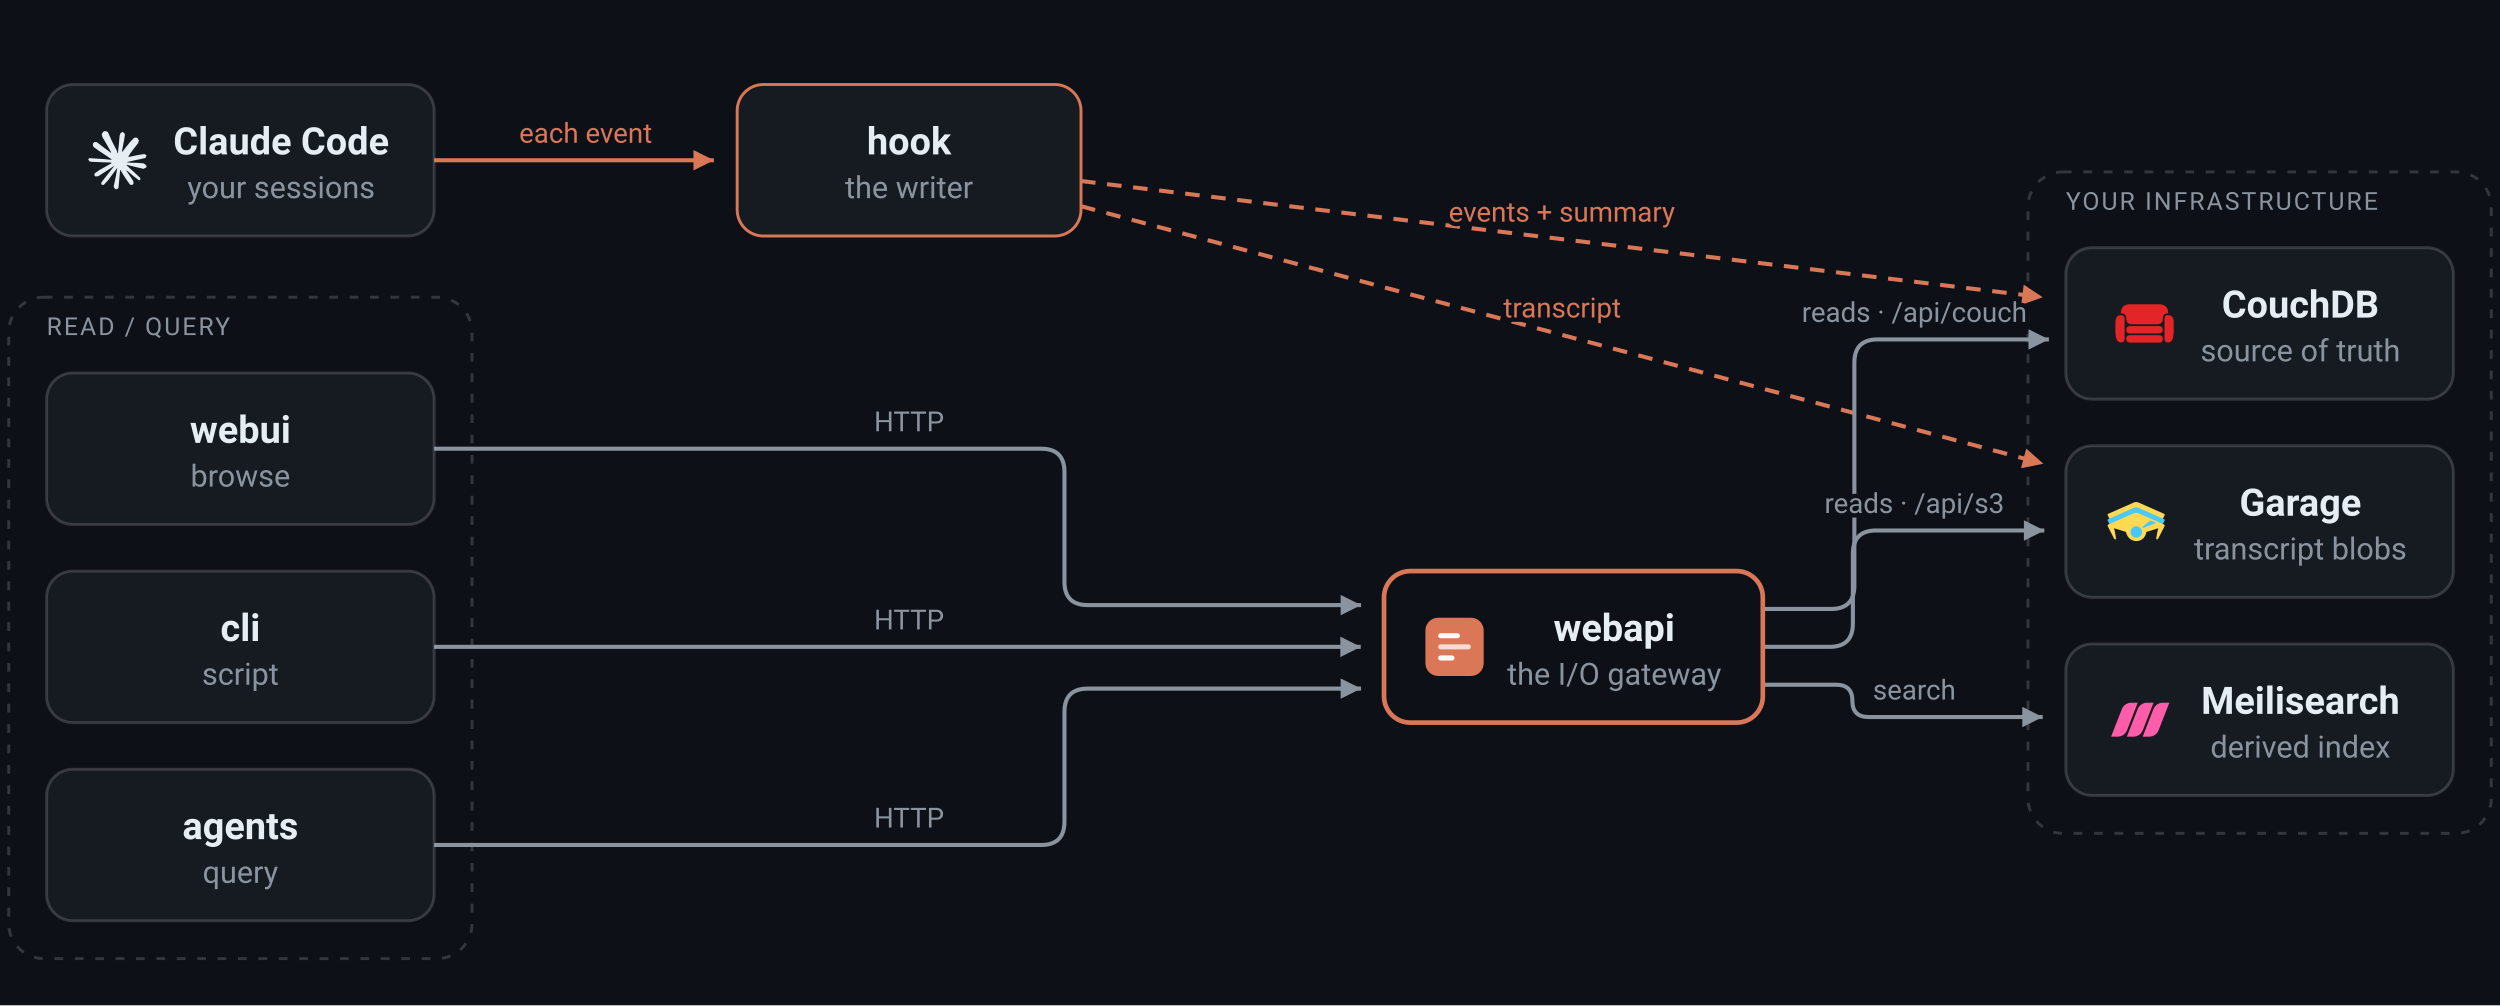
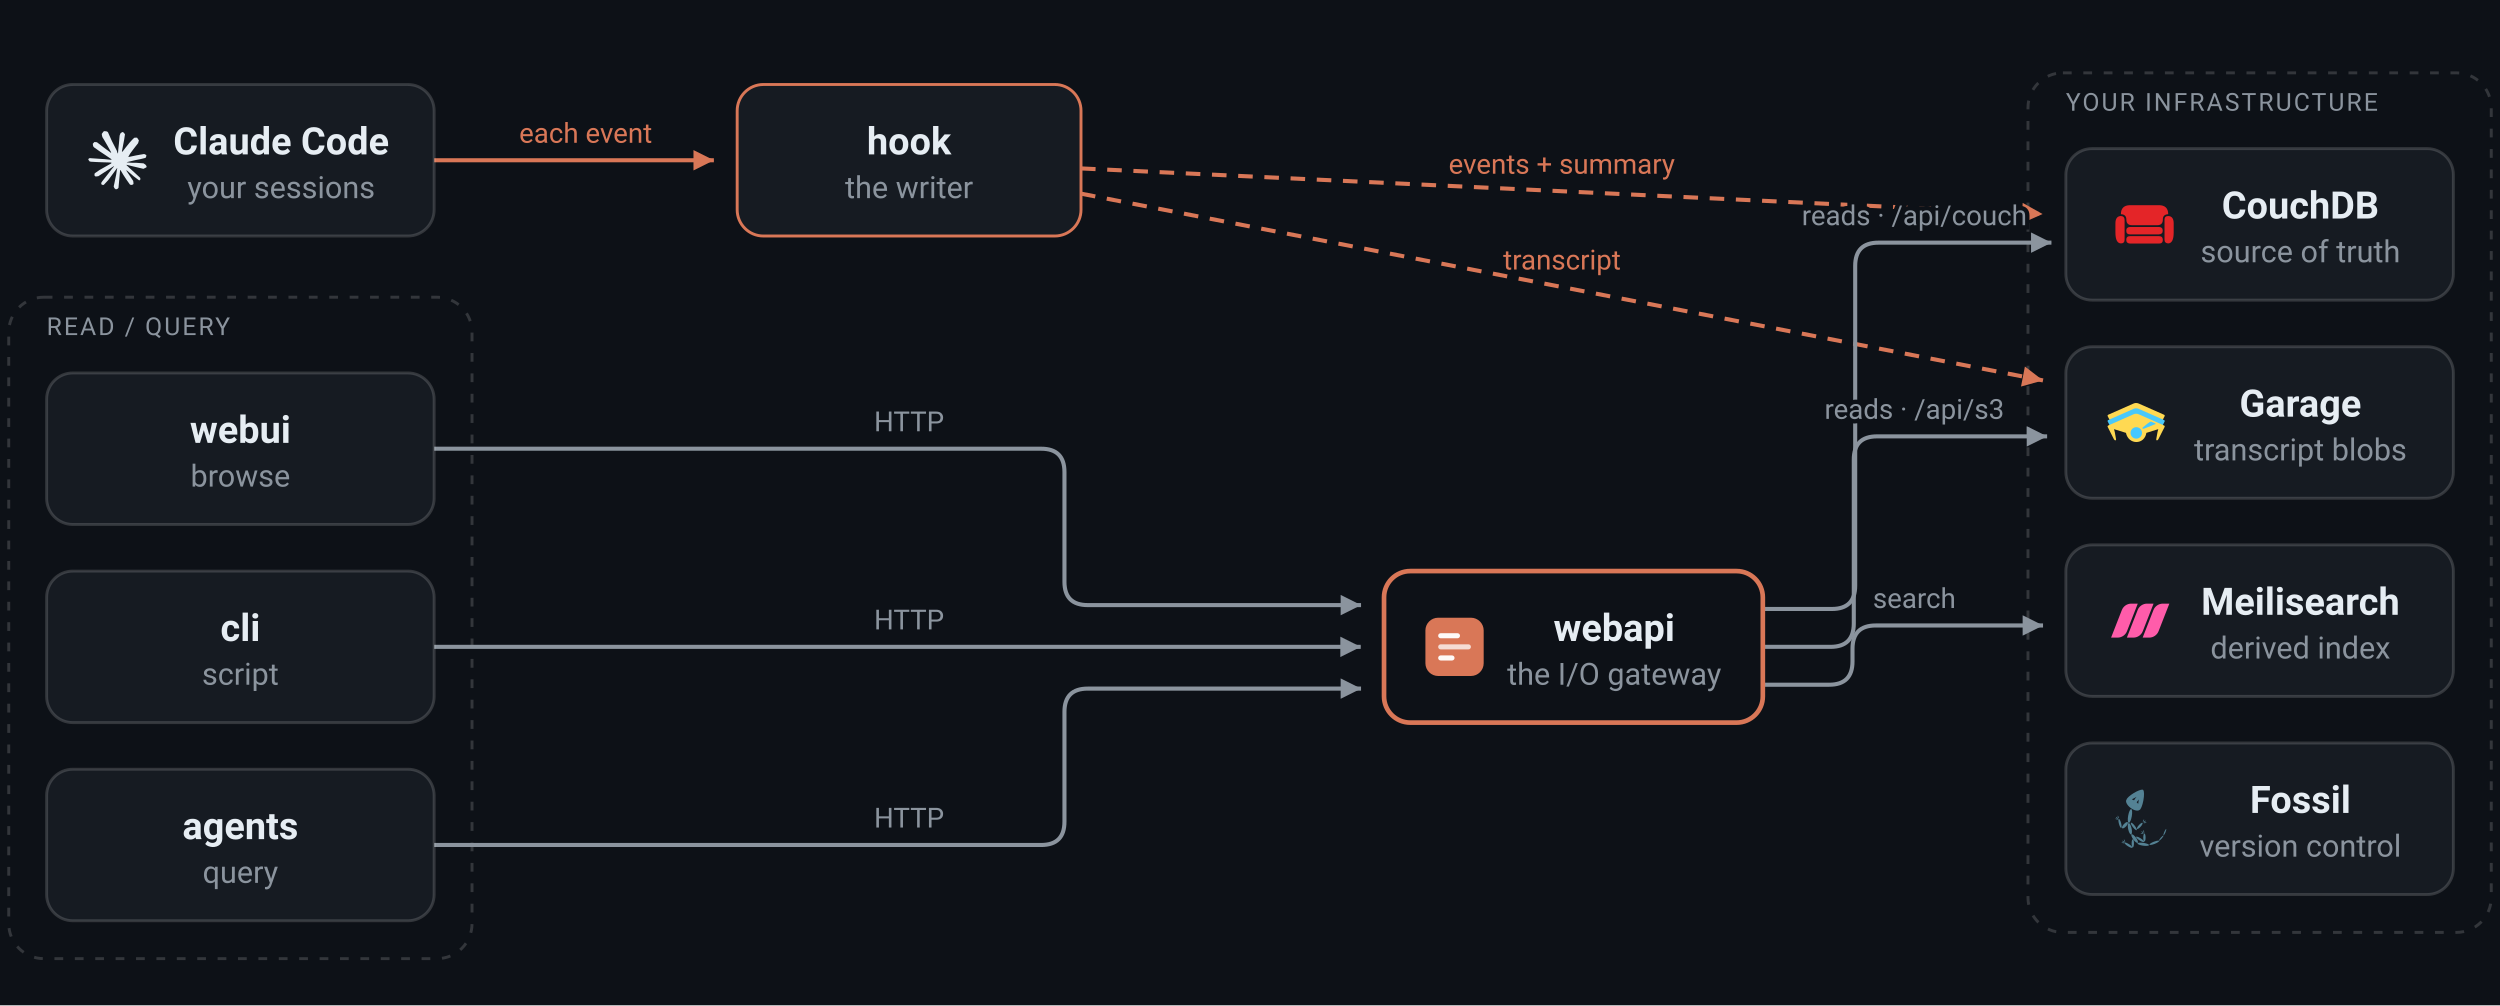
<svg xmlns="http://www.w3.org/2000/svg" viewBox="0 0 858 345" width="858" height="345" role="img" aria-labelledby="ct-title ct-desc" font-family="-apple-system, BlinkMacSystemFont, 'Segoe UI', Roboto, Helvetica, Arial, sans-serif">
  <defs>
    <marker id="ct-arrow-muted" markerUnits="userSpaceOnUse" markerWidth="7" markerHeight="7" refX="7" refY="3.5" orient="auto">
      <path d="M0 0L7 3.5L0 7z" fill="var(--ct-muted, #8b949e)" />
    </marker>
    <marker id="ct-arrow-clay" markerUnits="userSpaceOnUse" markerWidth="7" markerHeight="7" refX="7" refY="3.5" orient="auto">
      <path d="M0 0L7 3.5L0 7z" fill="var(--ct-clay, #d97757)" />
    </marker>
  </defs>
  <style>:root{--ct-bg:#0d1117;--ct-paper:#161b22;--ct-ink:#e6edf3;--ct-muted:#8b949e;--ct-border:rgba(255,255,255,.16);--ct-clay:#d97757;--ct-accentText:#d97757}</style>
  <rect x="0" y="0" width="858" height="345" fill="var(--ct-bg, #0d1117)" />
  <g>
    <rect x="3" y="102" width="159" height="227" rx="12" fill="none" stroke="var(--ct-border, rgba(255,255,255,.16))" stroke-width="1" stroke-dasharray="3 4" />
    <text x="16" y="115" font-size="8.5" letter-spacing="0.7" fill="var(--ct-muted, #8b949e)">READ / QUERY</text>
  </g>
  <g>
-     <rect x="696" y="59" width="159" height="227" rx="12" fill="none" stroke="var(--ct-border, rgba(255,255,255,.16))" stroke-width="1" stroke-dasharray="3 4" />
-     <text x="709" y="72" font-size="8.5" letter-spacing="0.7" fill="var(--ct-muted, #8b949e)">YOUR INFRASTRUCTURE</text>
+     <rect x="696" y="25" width="159" height="295" rx="12" fill="none" stroke="var(--ct-border, rgba(255,255,255,.16))" stroke-width="1" stroke-dasharray="3 4" />
+     <text x="709" y="38" font-size="8.5" letter-spacing="0.7" fill="var(--ct-muted, #8b949e)">YOUR INFRASTRUCTURE</text>
  </g>
  <g>
    <path d="M149 55H245" fill="none" stroke="var(--ct-clay, #d97757)" stroke-width="1.4" marker-end="url(#ct-arrow-clay)" />
    <text x="201" y="49" text-anchor="middle" font-size="9.5" fill="var(--ct-accentText, #d97757)" stroke="var(--ct-bg, #0d1117)" stroke-width="3" paint-order="stroke">each event</text>
  </g>
  <g>
-     <path d="M371 62.13L701.06 102.01" fill="none" stroke="var(--ct-clay, #d97757)" stroke-width="1.4" marker-end="url(#ct-arrow-clay)" stroke-dasharray="5 4" />
-     <text x="536.03" y="76.07" text-anchor="middle" font-size="9.5" fill="var(--ct-accentText, #d97757)" stroke="var(--ct-bg, #0d1117)" stroke-width="3" paint-order="stroke">events + summary</text>
+     <path d="M371 57.8L701.01 73.46" fill="none" stroke="var(--ct-clay, #d97757)" stroke-width="1.4" marker-end="url(#ct-arrow-clay)" stroke-dasharray="5 4" />
+     <text x="536" y="59.63" text-anchor="middle" font-size="9.5" fill="var(--ct-accentText, #d97757)" stroke="var(--ct-bg, #0d1117)" stroke-width="3" paint-order="stroke">events + summary</text>
  </g>
  <g>
-     <path d="M371 70.78L701.27 159.14" fill="none" stroke="var(--ct-clay, #d97757)" stroke-width="1.4" marker-end="url(#ct-arrow-clay)" stroke-dasharray="5 4" />
-     <text x="536.14" y="108.96" text-anchor="middle" font-size="9.5" fill="var(--ct-accentText, #d97757)" stroke="var(--ct-bg, #0d1117)" stroke-width="3" paint-order="stroke">transcript</text>
+     <path d="M371 66.46L701.15 130.56" fill="none" stroke="var(--ct-clay, #d97757)" stroke-width="1.4" marker-end="url(#ct-arrow-clay)" stroke-dasharray="5 4" />
+     <text x="536.07" y="92.51" text-anchor="middle" font-size="9.5" fill="var(--ct-accentText, #d97757)" stroke="var(--ct-bg, #0d1117)" stroke-width="3" paint-order="stroke">transcript</text>
  </g>
  <g>
    <path d="M149 154H357.32Q365.32 154 365.32 162V199.67Q365.32 207.67 373.32 207.67H467.11" fill="none" stroke="var(--ct-muted, #8b949e)" stroke-width="1.4" marker-end="url(#ct-arrow-muted)" />
    <text x="312" y="148" text-anchor="middle" font-size="9.5" fill="var(--ct-muted, #8b949e)" stroke="var(--ct-bg, #0d1117)" stroke-width="3" paint-order="stroke">HTTP</text>
  </g>
  <g>
    <path d="M149 222H467" fill="none" stroke="var(--ct-muted, #8b949e)" stroke-width="1.4" marker-end="url(#ct-arrow-muted)" />
    <text x="312" y="216" text-anchor="middle" font-size="9.5" fill="var(--ct-muted, #8b949e)" stroke="var(--ct-bg, #0d1117)" stroke-width="3" paint-order="stroke">HTTP</text>
  </g>
  <g>
    <path d="M149 290H357.32Q365.32 290 365.32 282V244.33Q365.32 236.33 373.32 236.33H467.11" fill="none" stroke="var(--ct-muted, #8b949e)" stroke-width="1.4" marker-end="url(#ct-arrow-muted)" />
    <text x="312" y="284" text-anchor="middle" font-size="9.5" fill="var(--ct-muted, #8b949e)" stroke="var(--ct-bg, #0d1117)" stroke-width="3" paint-order="stroke">HTTP</text>
  </g>
  <g>
-     <path d="M605 209H628.42Q636.42 209 636.42 201V124.49Q636.42 116.49 644.42 116.49H703.18" fill="none" stroke="var(--ct-muted, #8b949e)" stroke-width="1.4" marker-end="url(#ct-arrow-muted)" />
-     <text x="657" y="110.49" text-anchor="middle" font-size="9.5" fill="var(--ct-muted, #8b949e)" stroke="var(--ct-bg, #0d1117)" stroke-width="3" paint-order="stroke">reads · /api/couch</text>
+     <path d="M605 209H628.7Q636.7 209 636.7 201V91.28Q636.7 83.28 644.7 83.28H704.05" fill="none" stroke="var(--ct-muted, #8b949e)" stroke-width="1.4" marker-end="url(#ct-arrow-muted)" />
+     <text x="657" y="77.28" text-anchor="middle" font-size="9.5" fill="var(--ct-muted, #8b949e)" stroke="var(--ct-bg, #0d1117)" stroke-width="3" paint-order="stroke">reads · /api/couch</text>
  </g>
  <g>
-     <path d="M605 222H627.91Q635.91 222 635.91 214V190.06Q635.91 182.06 643.91 182.06H701.61" fill="none" stroke="var(--ct-muted, #8b949e)" stroke-width="1.4" marker-end="url(#ct-arrow-muted)" />
-     <text x="657" y="176.06" text-anchor="middle" font-size="9.5" fill="var(--ct-muted, #8b949e)" stroke="var(--ct-bg, #0d1117)" stroke-width="3" paint-order="stroke">reads · /api/s3</text>
+     <path d="M605 222H628.22Q636.22 222 636.22 214V157.76Q636.22 149.76 644.22 149.76H702.57" fill="none" stroke="var(--ct-muted, #8b949e)" stroke-width="1.4" marker-end="url(#ct-arrow-muted)" />
+     <text x="657" y="143.76" text-anchor="middle" font-size="9.5" fill="var(--ct-muted, #8b949e)" stroke="var(--ct-bg, #0d1117)" stroke-width="3" paint-order="stroke">reads · /api/s3</text>
  </g>
  <g>
-     <path d="M605 235H630.2Q635.74 235 635.74 240.54V240.54Q635.74 246.08 641.28 246.08H701.05" fill="none" stroke="var(--ct-muted, #8b949e)" stroke-width="1.4" marker-end="url(#ct-arrow-muted)" />
-     <text x="657" y="240.08" text-anchor="middle" font-size="9.5" fill="var(--ct-muted, #8b949e)" stroke="var(--ct-bg, #0d1117)" stroke-width="3" paint-order="stroke">search</text>
+     <path d="M605 235H627.78Q635.78 235 635.78 227V222.66Q635.78 214.66 643.78 214.66H701.17" fill="none" stroke="var(--ct-muted, #8b949e)" stroke-width="1.4" marker-end="url(#ct-arrow-muted)" />
+     <text x="657" y="208.66" text-anchor="middle" font-size="9.5" fill="var(--ct-muted, #8b949e)" stroke="var(--ct-bg, #0d1117)" stroke-width="3" paint-order="stroke">search</text>
  </g>
  <g>
    <rect x="16" y="29" width="133" height="52" rx="9" fill="var(--ct-paper, #161b22)" stroke="var(--ct-border, rgba(255,255,255,.16))" stroke-width="1" />
    <g style="color:var(--ct-ink, #e6edf3)">
      <svg x="30.31" y="45" width="20" height="20" viewBox="0 0 24 24" preserveAspectRatio="xMidYMid meet" overflow="visible" aria-hidden="true" role="presentation" fill="currentColor" fill-rule="evenodd">
        <path d="M4.709 15.955l4.72-2.647.08-.23-.08-.128H9.2l-.79-.048-2.698-.073-2.339-.097-2.266-.122-.571-.121L0 11.784l.055-.352.48-.321.686.06 1.52.103 2.278.158 1.652.097 2.449.255h.389l.055-.157-.134-.098-.103-.097-2.358-1.596-2.552-1.688-1.336-.972-.724-.491-.364-.462-.158-1.008.656-.722.881.06.225.061.893.686 1.908 1.476 2.491 1.833.365.304.145-.103.019-.073-.164-.274-1.355-2.446-1.446-2.49-.644-1.032-.17-.619a2.97 2.97 0 01-.104-.729L6.283.134 6.696 0l.996.134.42.364.62 1.414 1.002 2.229 1.555 3.03.456.898.243.832.091.255h.158V9.01l.128-1.706.237-2.095.23-2.695.08-.76.376-.91.747-.492.584.28.48.685-.067.444-.286 1.851-.559 2.903-.364 1.942h.212l.243-.242.985-1.306 1.652-2.064.73-.82.85-.904.547-.431h1.033l.76 1.129-.34 1.166-1.064 1.347-.881 1.142-1.264 1.7-.79 1.36.073.11.188-.02 2.856-.606 1.543-.28 1.841-.315.833.388.091.395-.328.807-1.969.486-2.309.462-3.439.813-.042.03.049.061 1.549.146.662.036h1.622l3.02.225.79.522.474.638-.079.485-1.215.62-1.64-.389-3.829-.91-1.312-.329h-.182v.11l1.093 1.068 2.006 1.81 2.509 2.33.127.578-.322.455-.34-.049-2.205-1.657-.851-.747-1.926-1.62h-.128v.17l.444.649 2.345 3.521.122 1.08-.17.353-.608.213-.668-.122-1.374-1.925-1.415-2.167-1.143-1.943-.14.08-.674 7.254-.316.37-.729.28-.607-.461-.322-.747.322-1.476.389-1.924.315-1.53.286-1.9.17-.632-.012-.042-.14.018-1.434 1.967-2.18 2.945-1.726 1.845-.414.164-.717-.37.067-.662.401-.589 2.388-3.036 1.44-1.882.93-1.086-.006-.158h-.055L4.132 18.56l-1.13.146-.487-.456.061-.746.231-.243 1.908-1.312-.006.006z" />
      </svg>
    </g>
    <text x="96.5" y="53" text-anchor="middle" font-size="13" font-weight="600" fill="var(--ct-ink, #e6edf3)">Claude Code</text>
    <text x="96.5" y="68" text-anchor="middle" font-size="10.5" fill="var(--ct-muted, #8b949e)">your sessions</text>
  </g>
  <g>
    <rect x="253" y="29" width="118" height="52" rx="9" fill="var(--ct-paper, #161b22)" stroke="var(--ct-clay, #d97757)" stroke-width="1" />
    <text x="312" y="53" text-anchor="middle" font-size="13" font-weight="600" fill="var(--ct-ink, #e6edf3)">hook</text>
    <text x="312" y="68" text-anchor="middle" font-size="10.5" fill="var(--ct-muted, #8b949e)">the writer</text>
  </g>
  <g>
    <rect x="16" y="128" width="133" height="52" rx="9" fill="var(--ct-paper, #161b22)" stroke="var(--ct-border, rgba(255,255,255,.16))" stroke-width="1" />
    <text x="82.5" y="152" text-anchor="middle" font-size="13" font-weight="600" fill="var(--ct-ink, #e6edf3)">webui</text>
    <text x="82.5" y="167" text-anchor="middle" font-size="10.5" fill="var(--ct-muted, #8b949e)">browse</text>
  </g>
  <g>
    <rect x="16" y="196" width="133" height="52" rx="9" fill="var(--ct-paper, #161b22)" stroke="var(--ct-border, rgba(255,255,255,.16))" stroke-width="1" />
    <text x="82.5" y="220" text-anchor="middle" font-size="13" font-weight="600" fill="var(--ct-ink, #e6edf3)">cli</text>
    <text x="82.5" y="235" text-anchor="middle" font-size="10.5" fill="var(--ct-muted, #8b949e)">script</text>
  </g>
  <g>
    <rect x="16" y="264" width="133" height="52" rx="9" fill="var(--ct-paper, #161b22)" stroke="var(--ct-border, rgba(255,255,255,.16))" stroke-width="1" />
    <text x="82.5" y="288" text-anchor="middle" font-size="13" font-weight="600" fill="var(--ct-ink, #e6edf3)">agents</text>
    <text x="82.5" y="303" text-anchor="middle" font-size="10.5" fill="var(--ct-muted, #8b949e)">query</text>
  </g>
  <g>
    <rect x="475" y="196" width="130" height="52" rx="9" fill="var(--ct-bg, #0d1117)" stroke="var(--ct-clay, #d97757)" stroke-width="1.6" />
    <svg x="489.2" y="212" width="20" height="20" viewBox="0 0 32 32" preserveAspectRatio="xMidYMid meet" overflow="visible" aria-hidden="true" role="presentation">
      <rect width="32" height="32" rx="7" fill="#D97757" />
      <rect x="7" y="8.5" width="12" height="2.8" rx="1.4" fill="#ffffff" fill-opacity="0.96" />
      <rect x="7" y="14.6" width="18" height="2.8" rx="1.4" fill="#ffffff" fill-opacity="0.74" />
      <rect x="7" y="20.7" width="9" height="2.8" rx="1.4" fill="#ffffff" fill-opacity="0.96" />
    </svg>
    <text x="554" y="220" text-anchor="middle" font-size="13" font-weight="600" fill="var(--ct-ink, #e6edf3)">webapi</text>
    <text x="554" y="235" text-anchor="middle" font-size="10.5" fill="var(--ct-muted, #8b949e)">the I/O gateway</text>
  </g>
  <g>
-     <rect x="709" y="85" width="133" height="52" rx="9" fill="var(--ct-paper, #161b22)" stroke="var(--ct-border, rgba(255,255,255,.16))" stroke-width="1" />
-     <svg x="726.01" y="101" width="20" height="20" viewBox="0 0 64 64" preserveAspectRatio="xMidYMid meet" overflow="visible" aria-hidden="true" role="presentation">
+     <rect x="709" y="51" width="133" height="52" rx="9" fill="var(--ct-paper, #161b22)" stroke="var(--ct-border, rgba(255,255,255,.16))" stroke-width="1" />
+     <svg x="726.01" y="67" width="20" height="20" viewBox="0 0 64 64" preserveAspectRatio="xMidYMid meet" overflow="visible" aria-hidden="true" role="presentation">
      <path d="M51.96 38.937c0 2.618-1.44 3.926-4.057 4.057H15.967c-2.618 0-4.057-1.3-4.057-4.057 0-2.618 1.44-3.926 4.057-4.057h32.065c2.618.13 3.926 1.44 3.926 4.057zm-3.926 6.02H15.967c-2.618 0-4.057 1.3-4.057 4.057 0 2.618 1.44 3.926 4.057 4.057h32.065c2.618 0 4.057-1.3 4.057-4.057-.13-2.748-1.44-4.057-4.057-4.057zm9.947-22.12c-2.618 0-4.057 1.3-4.057 3.926v22.12c0 2.618 1.44 3.926 4.057 4.057C61.906 52.8 64 48.883 64 40.9v-9.947c0-5.366-2.094-7.984-6.02-8.115zm-51.96 0C2.094 22.97 0 25.587 0 30.953V40.9c0 7.984 2.094 11.9 6.02 12.04 2.618 0 4.057-1.3 4.057-4.057V26.896c-.13-2.618-1.44-3.926-4.057-4.057zm51.96-1.963c0-6.675-3.534-9.816-9.947-9.947H15.967c-6.544.13-9.947 3.403-9.947 9.947 3.926 0 6.02 2.094 6.02 6.02s2.094 6.02 6.02 6.02h28c3.926 0 6.02-2.094 6.02-6.02-.13-4.057 2.094-5.9 5.9-6.02z" fill="#e42528" />
    </svg>
-     <text x="789.5" y="109" text-anchor="middle" font-size="13" font-weight="600" fill="var(--ct-ink, #e6edf3)">CouchDB</text>
-     <text x="789.5" y="124" text-anchor="middle" font-size="10.5" fill="var(--ct-muted, #8b949e)">source of truth</text>
+     <text x="789.5" y="75" text-anchor="middle" font-size="13" font-weight="600" fill="var(--ct-ink, #e6edf3)">CouchDB</text>
+     <text x="789.5" y="90" text-anchor="middle" font-size="10.5" fill="var(--ct-muted, #8b949e)">source of truth</text>
  </g>
  <g>
-     <rect x="709" y="153" width="133" height="52" rx="9" fill="var(--ct-paper, #161b22)" stroke="var(--ct-border, rgba(255,255,255,.16))" stroke-width="1" />
-     <svg x="723.12" y="169" width="20" height="20" viewBox="3.68 2.78 26.77 18.44" preserveAspectRatio="xMidYMid meet" overflow="visible" aria-hidden="true" role="presentation">
+     <rect x="709" y="119" width="133" height="52" rx="9" fill="var(--ct-paper, #161b22)" stroke="var(--ct-border, rgba(255,255,255,.16))" stroke-width="1" />
+     <svg x="723.12" y="135" width="20" height="20" viewBox="3.68 2.78 26.77 18.44" preserveAspectRatio="xMidYMid meet" overflow="visible" aria-hidden="true" role="presentation">
      <g stroke-width=".147">
        <path d="m20.613 10.981a2.203 2.203 0 0 1-0.734-0.076l-9.204-2.484a2.234 2.234 0 0 1-0.693-0.328z" />
        <path d="m17.034 3.034a2.911 2.911 0 0 0-1.146 0.248l-11.697 5.175a0.423 0.423 0 0 0-0.222 0.566 0.204 0.204 0 0 0 0.018 0.047l1.877 3.71h1.629l-0.232-1.294c-0.019-0.104-0.188-0.843-0.348-1.375l5.475 1.71c0.072 0.341 0.167 0.659 0.281 0.959h8.877c0.098-0.299 0.175-0.618 0.227-0.959l5.463-1.705c-0.16 0.532-0.327 1.266-0.346 1.371l-0.232 1.294h1.628l1.859-3.676 0.018-0.034 0.018-0.045a0.028 0.028 0 0 0 0-0.012 0.394 0.394 0 0 0 0.018-0.136 0.419 0.419 0 0 0-0.263-0.419l-11.697-5.175a2.911 2.911 0 0 0-1.204-0.248z" fill="#ffd952" />
        <path d="m17.034 5.482a2.911 2.911 0 0 0-1.146 0.248l-11.697 5.175a0.423 0.423 0 0 0-0.222 0.565 0.204 0.204 0 0 0 0.018 0.047l1.018 2.012h2.163c-0.068-0.288-0.157-0.643-0.255-0.97l3.107 0.97h14.121l3.094-0.966c-0.098 0.327-0.185 0.679-0.253 0.966h2.163l1-1.978 0.018-0.034 0.018-0.045a0.028 0.028 0 0 0 0-0.012 0.394 0.394 0 0 0 0.018-0.136 0.419 0.419 0 0 0-0.263-0.419l-11.697-5.175a2.911 2.911 0 0 0-1.204-0.248z" fill="#49c8fa" />
        <path d="m30.198 13.82a0.394 0.394 0 0 1-0.018 0.137 0.028 0.028 0 0 1 0 0.012l-0.018 0.046-0.018 0.034-2.831 5.596c-0.394 0.777-1.118 0.754-0.996-0.032l0.57-3.182c0.019-0.104 0.187-0.839 0.347-1.371l-5.463 1.705c-0.858 5.572-8.189 5.664-9.385 0l-5.475-1.71c0.16 0.532 0.329 1.271 0.348 1.375l0.57 3.182c0.122 0.786-0.602 0.809-0.996 0.032l-2.848-5.63a0.204 0.204 0 0 1-0.018-0.047 0.423 0.423 0 0 1 0.222-0.566l11.697-5.175a2.911 2.911 0 0 1 2.35 0l11.697 5.175a0.419 0.419 0 0 1 0.263 0.419z" fill="#ffd952" />
        <path d="m20.801 14.796 5.057-2.036a0.214 0.214 0 0 0 0-0.398c-0.588-0.245-1.313-0.527-2.024-0.823-0.131-0.054-1.369 0.834-1.482 0.925l-2.18 1.742c-0.527 0.442-0.071 0.87 0.629 0.589z" fill="#45c8ff" />
        <circle cx="17.135" cy="16.785" r="2.637" fill="#45c8ff" />
      </g>
    </svg>
-     <text x="789.5" y="177" text-anchor="middle" font-size="13" font-weight="600" fill="var(--ct-ink, #e6edf3)">Garage</text>
-     <text x="789.5" y="192" text-anchor="middle" font-size="10.5" fill="var(--ct-muted, #8b949e)">transcript blobs</text>
+     <text x="789.5" y="143" text-anchor="middle" font-size="13" font-weight="600" fill="var(--ct-ink, #e6edf3)">Garage</text>
+     <text x="789.5" y="158" text-anchor="middle" font-size="10.5" fill="var(--ct-muted, #8b949e)">transcript blobs</text>
  </g>
  <g>
-     <rect x="709" y="221" width="133" height="52" rx="9" fill="var(--ct-paper, #161b22)" stroke="var(--ct-border, rgba(255,255,255,.16))" stroke-width="1" />
-     <svg x="724.52" y="237" width="20" height="20" viewBox="0 0 24 24" preserveAspectRatio="xMidYMid meet" overflow="visible" aria-hidden="true" role="presentation" fill="#FF5CAA">
+     <rect x="709" y="187" width="133" height="52" rx="9" fill="var(--ct-paper, #161b22)" stroke="var(--ct-border, rgba(255,255,255,.16))" stroke-width="1" />
+     <svg x="724.52" y="203" width="20" height="20" viewBox="0 0 24 24" preserveAspectRatio="xMidYMid meet" overflow="visible" aria-hidden="true" role="presentation" fill="#FF5CAA">
      <path d="m6.505 18.998 4.434-11.345a4.168 4.168 0 0 1 3.882-2.651h2.674l-4.434 11.345a4.169 4.169 0 0 1-3.883 2.651H6.505Zm6.505 0 4.434-11.345a4.169 4.169 0 0 1 3.883-2.651H24l-4.434 11.345a4.168 4.168 0 0 1-3.882 2.651H13.01Zm-13.01 0L4.434 7.653a4.168 4.168 0 0 1 3.882-2.651h2.674L6.556 16.347a4.169 4.169 0 0 1-3.883 2.651H0Z" />
    </svg>
-     <text x="789.5" y="245" text-anchor="middle" font-size="13" font-weight="600" fill="var(--ct-ink, #e6edf3)">Meilisearch</text>
-     <text x="789.5" y="260" text-anchor="middle" font-size="10.5" fill="var(--ct-muted, #8b949e)">derived index</text>
+     <text x="789.5" y="211" text-anchor="middle" font-size="13" font-weight="600" fill="var(--ct-ink, #e6edf3)">Meilisearch</text>
+     <text x="789.5" y="226" text-anchor="middle" font-size="10.5" fill="var(--ct-muted, #8b949e)">derived index</text>
+   </g>
+   <g>
+     <rect x="709" y="255" width="133" height="52" rx="9" fill="var(--ct-paper, #161b22)" stroke="var(--ct-border, rgba(255,255,255,.16))" stroke-width="1" />
+     <svg x="724.7" y="271" width="20" height="20" viewBox="0 0 24 24" preserveAspectRatio="xMidYMid meet" overflow="visible" aria-hidden="true" role="presentation" fill="#548294">
+       <path d="M12.571 0c-.699.022-2.041.555-3.458 1.419C7.464 2.42 6.258 3.538 6.16 4.108c-.008.009-.019.014-.026.023-.563.746.203 2.277 1.711 3.414 1.408 1.063 2.958 1.397 3.617.832.518-.09 1.227-1.776 1.627-3.94.383-2.054.35-3.812-.045-4.214-.006-.02.001-.048-.01-.066-.069-.113-.23-.163-.463-.156zm-2.277 2.936c-.164.193-.329.383-.492.605-.217.296-.403.587-.568.866a5.705 5.705 0 00-.908-.432 14.052 14.052 0 001.785-.914c.067-.04.118-.084.183-.125zm.912 1.084c-.004.024-.01.043-.015.066a16.33 16.33 0 00-.227 1.78 6.106 6.106 0 00-.654-.674c.215-.241.436-.507.652-.801.093-.127.16-.246.244-.371zm-3.14 4.002c-.41-.075-.968 1.14-1.246 2.706-.276 1.566-.164 2.897.246 2.969.41.072.972-1.141 1.248-2.707.276-1.566.164-2.896-.248-2.968zm-5.56 2.708c-.072.032-.026.314.103.625.132.312.297.539.37.51.074-.031.025-.311-.104-.623-.13-.312-.295-.54-.37-.512zm-.602.506c-.035-.005-.061 0-.076.018-.062.067.083.298.322.512.24.215.483.332.545.265.06-.07-.084-.298-.324-.513-.18-.16-.361-.267-.467-.282zm-.224.684c-.118 0-.197.02-.205.058-.017.077.247.205.587.282.343.078.636.078.653.002.017-.08-.248-.204-.588-.284a2.163 2.163 0 00-.447-.058zm1.296.144c-.251.067-.235.954.036 1.98.27 1.03.695 1.81.945 1.745.25-.067.234-.954-.037-1.98-.271-1.03-.694-1.812-.944-1.745zm10.394.186c-.072-.031-.237.198-.369.51-.13.311-.178.59-.103.62.072.032.24-.197.369-.51.13-.31.178-.591.103-.62zm.61.504c-.105.015-.285.12-.463.281-.238.213-.382.445-.323.512.058.064.304-.057.541-.27.238-.213.38-.443.32-.508-.014-.016-.04-.02-.075-.015zm-7.625.593c-.34.035-.86.369-1.326.883-.621.686-.914 1.437-.652 1.672.261.237.978-.125 1.601-.81.621-.689.912-1.437.65-1.674-.065-.059-.16-.082-.273-.07zm7.85.092c-.119 0-.276.018-.446.057-.343.077-.607.202-.59.281.017.077.31.077.652 0 .34-.077.607-.202.588-.28-.008-.037-.087-.057-.205-.058zm-6.13.168a.15.15 0 00-.099.028c-.21.163.143.978.793 1.82.647.841 1.346 1.393 1.557 1.23.21-.16-.148-.977-.795-1.818-.567-.737-1.172-1.251-1.455-1.26zm4.557.043c-.267-.03-.843.36-1.387.96-.62.685-.966 1.386-.767 1.563.196.18.861-.232 1.482-.917.621-.686.964-1.385.768-1.565a.17.17 0 00-.096-.04zm-5.603.133c-.386.082-.48 1.2-.205 2.492.273 1.292.815 2.275 1.2 2.193.387-.081.481-1.2.208-2.49-.276-1.292-.815-2.279-1.203-2.195zm15.448 2.459c-.13-.055-.48.471-.78 1.174-.297.705-.432 1.323-.3 1.378.13.056.48-.47.777-1.173.297-.705.433-1.324.303-1.38zm-9.503.412c-.07.031-.024.31.105.621.132.312.298.542.367.514.072-.031.027-.31-.105-.621-.13-.312-.295-.543-.367-.514zm-.6.506c-.035-.005-.062 0-.078.017-.06.07.087.297.324.51.238.213.481.33.541.264.06-.067-.083-.297-.32-.51-.178-.158-.36-.266-.467-.281zm-.224.681c-.118 0-.195.019-.203.057-.017.079.245.204.585.283.343.077.636.077.653 0 .016-.077-.246-.204-.586-.281a2.133 2.133 0 00-.45-.059zm1.37.21c-.26 0-.476.75-.476 1.675s.215 1.676.477 1.676c.26 0 .478-.75.478-1.676 0-.926-.217-1.676-.478-1.676zm-5.175.333a.235.235 0 00-.133.045c-.294.216.04 1.17.744 2.13.703.962 1.514 1.564 1.807 1.35.295-.215-.035-1.171-.74-2.13-.617-.842-1.315-1.41-1.678-1.395zm13.02.522c-.105-.094-.601.297-1.105.873-.503.575-.824 1.119-.718 1.213.108.093.603-.298 1.107-.873.504-.576.825-1.12.717-1.213zm-11.014.443c-.113-.005-.194.019-.23.074-.144.223.46.875 1.353 1.453.89.58 1.73.872 1.875.649.146-.223-.46-.877-1.35-1.457-.667-.434-1.308-.704-1.648-.719zM8.73 20.451c-.266 0-.48.75-.48 1.675 0 .926.214 1.676.48 1.676s.482-.75.482-1.676c0-.925-.216-1.675-.482-1.675zm-3.644.06c-.072.031-.026.313.103.625.132.312.297.539.37.51.074-.031.025-.312-.104-.623-.13-.312-.295-.54-.37-.512zm14.296.477c-.368-.04-1.127.127-1.96.453-1.107.434-1.929.984-1.833 1.228.096.242 1.074.093 2.181-.342 1.11-.434 1.932-.985 1.836-1.23-.024-.06-.102-.096-.224-.11zm-14.898.029c-.035-.005-.061 0-.076.018-.062.067.082.298.322.511.24.216.483.333.545.266.06-.07-.084-.298-.324-.514-.18-.16-.362-.267-.467-.281zm-.223.685c-.118 0-.196.019-.205.057-.016.08.248.204.588.283.343.077.636.077.653 0 .016-.077-.248-.204-.588-.281a2.116 2.116 0 00-.448-.059zm1.29.047c-.114-.005-.194.019-.231.075-.144.223.461.875 1.353 1.453.89.58 1.731.871 1.875.648.147-.223-.46-.877-1.35-1.457-.666-.433-1.307-.704-1.648-.719zm6.628.09c-.865-.036-1.493.081-1.527.32-.046.317.98.73 2.289.92 1.311.19 2.415.087 2.46-.232.046-.317-.98-.73-2.292-.92a9.203 9.203 0 00-.93-.088z" />
+     </svg>
+     <text x="789.5" y="279" text-anchor="middle" font-size="13" font-weight="600" fill="var(--ct-ink, #e6edf3)">Fossil</text>
+     <text x="789.5" y="294" text-anchor="middle" font-size="10.5" fill="var(--ct-muted, #8b949e)">version control</text>
  </g>
</svg>
